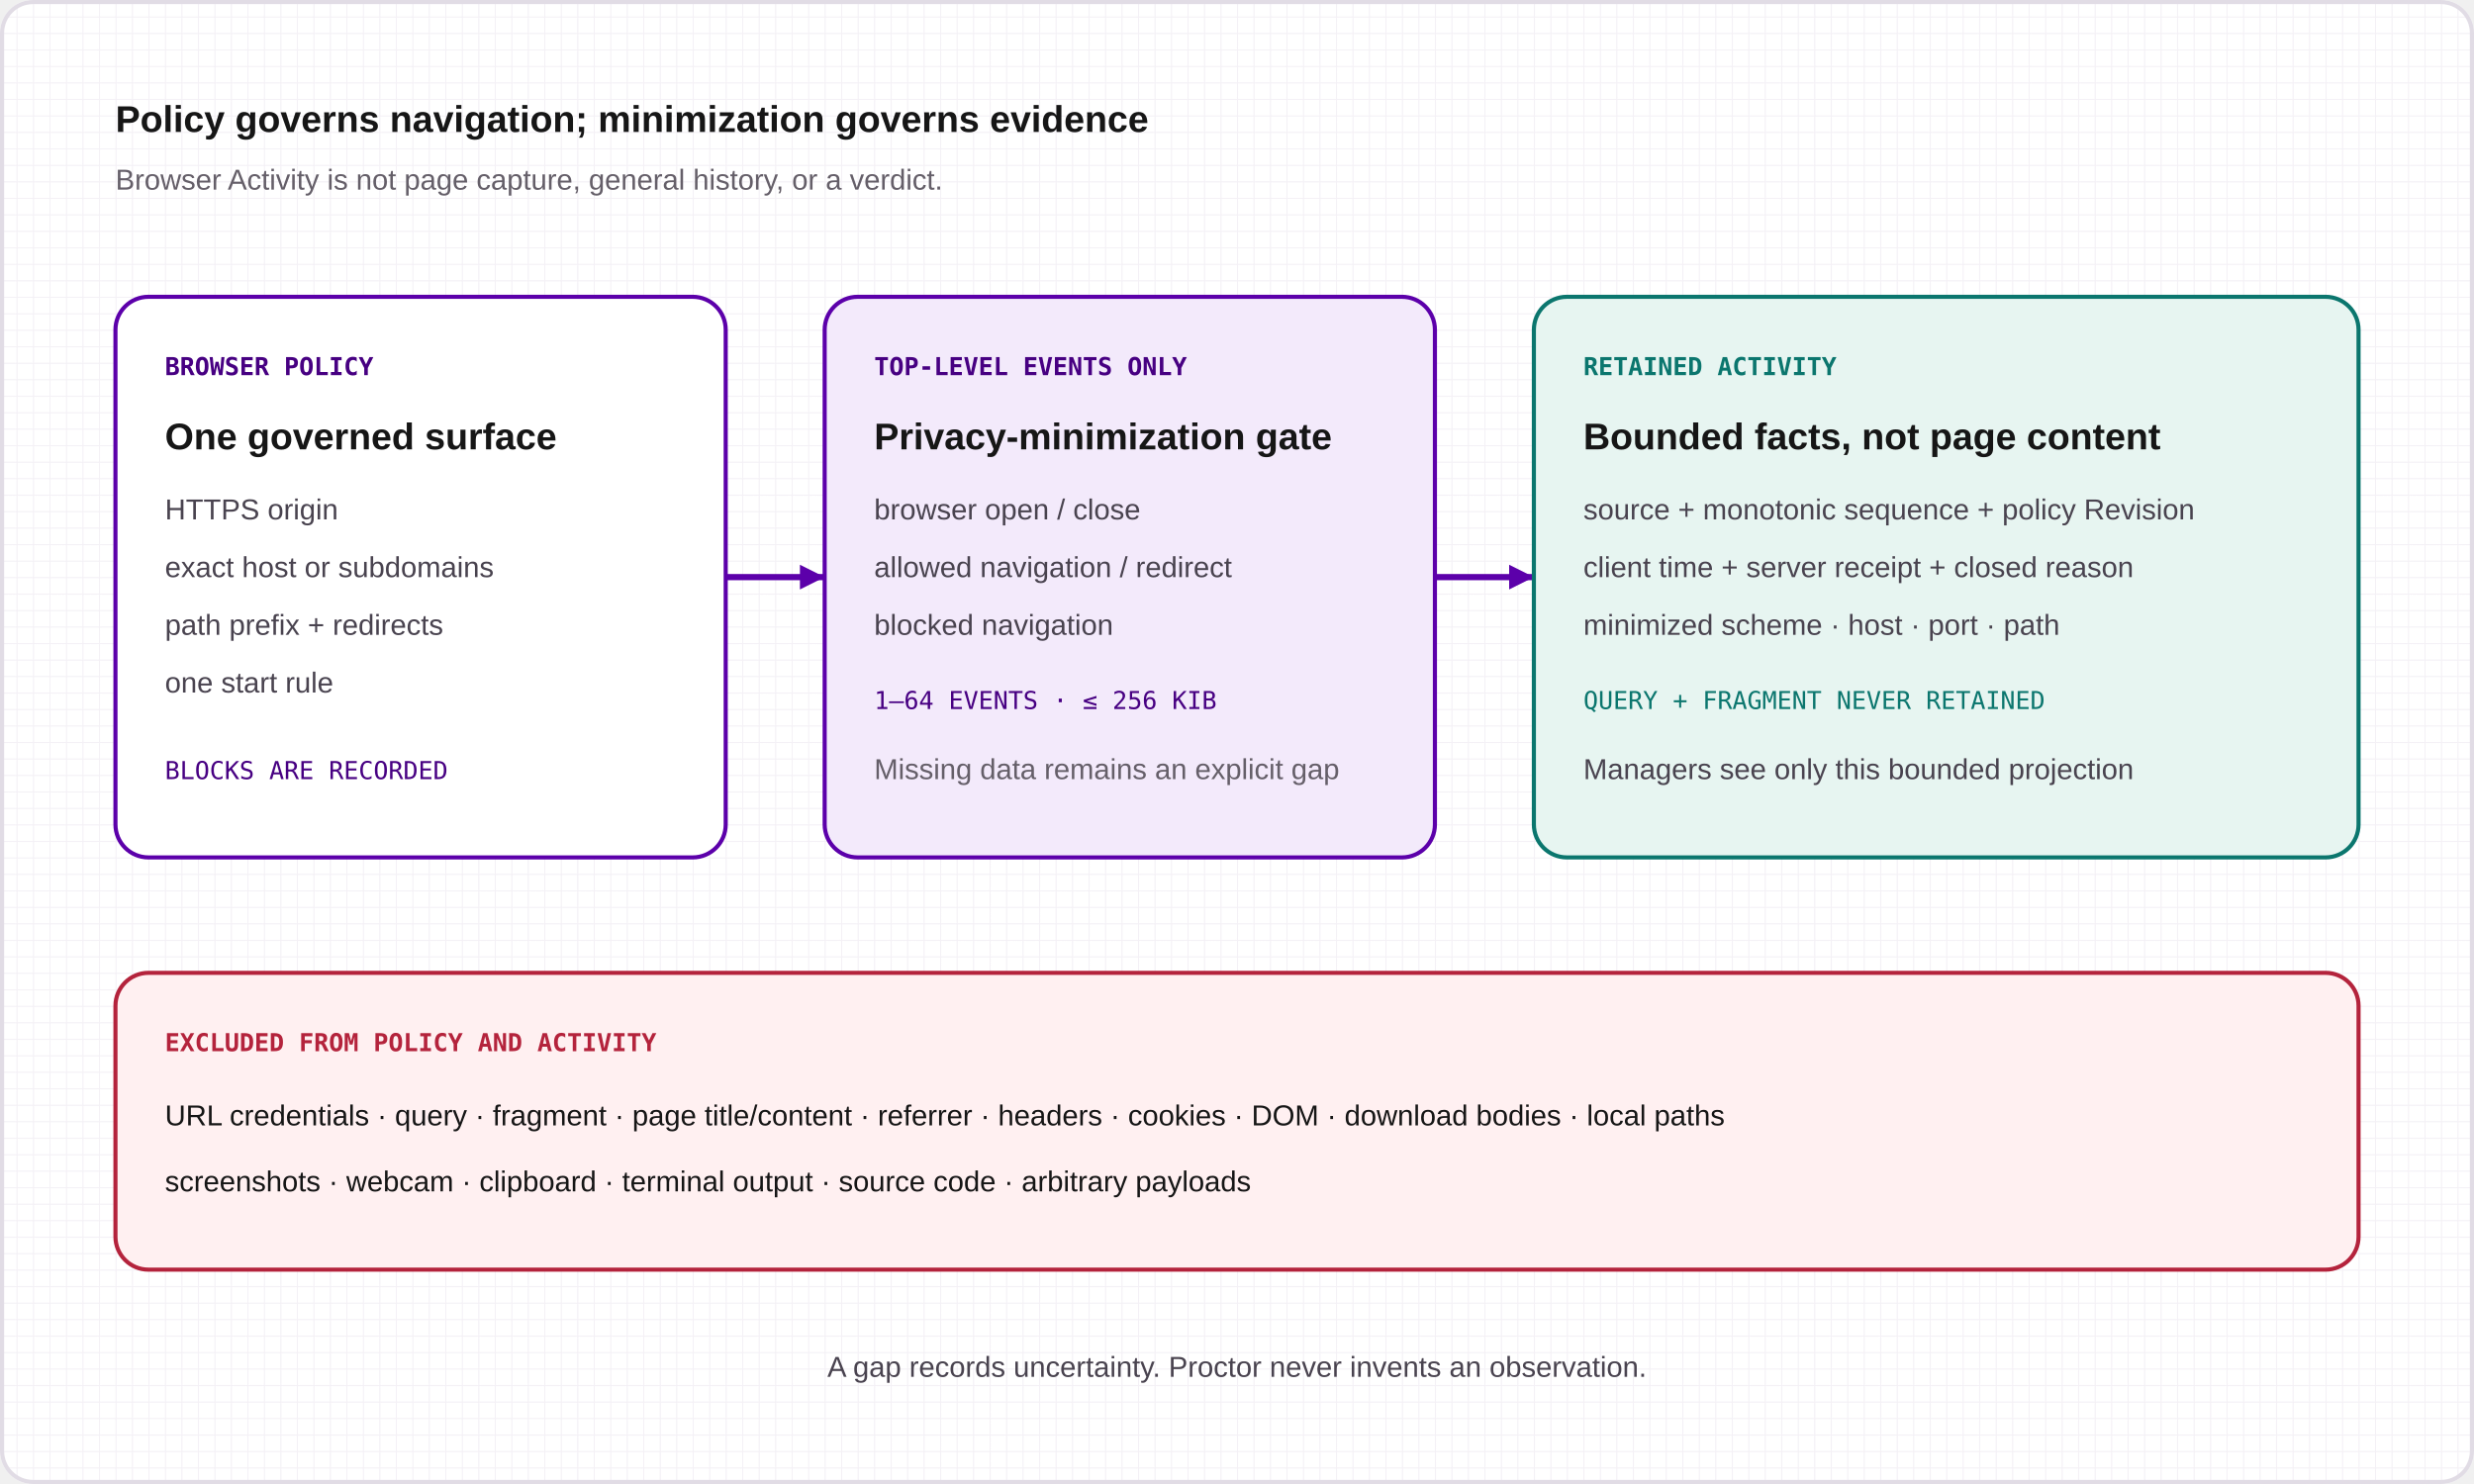
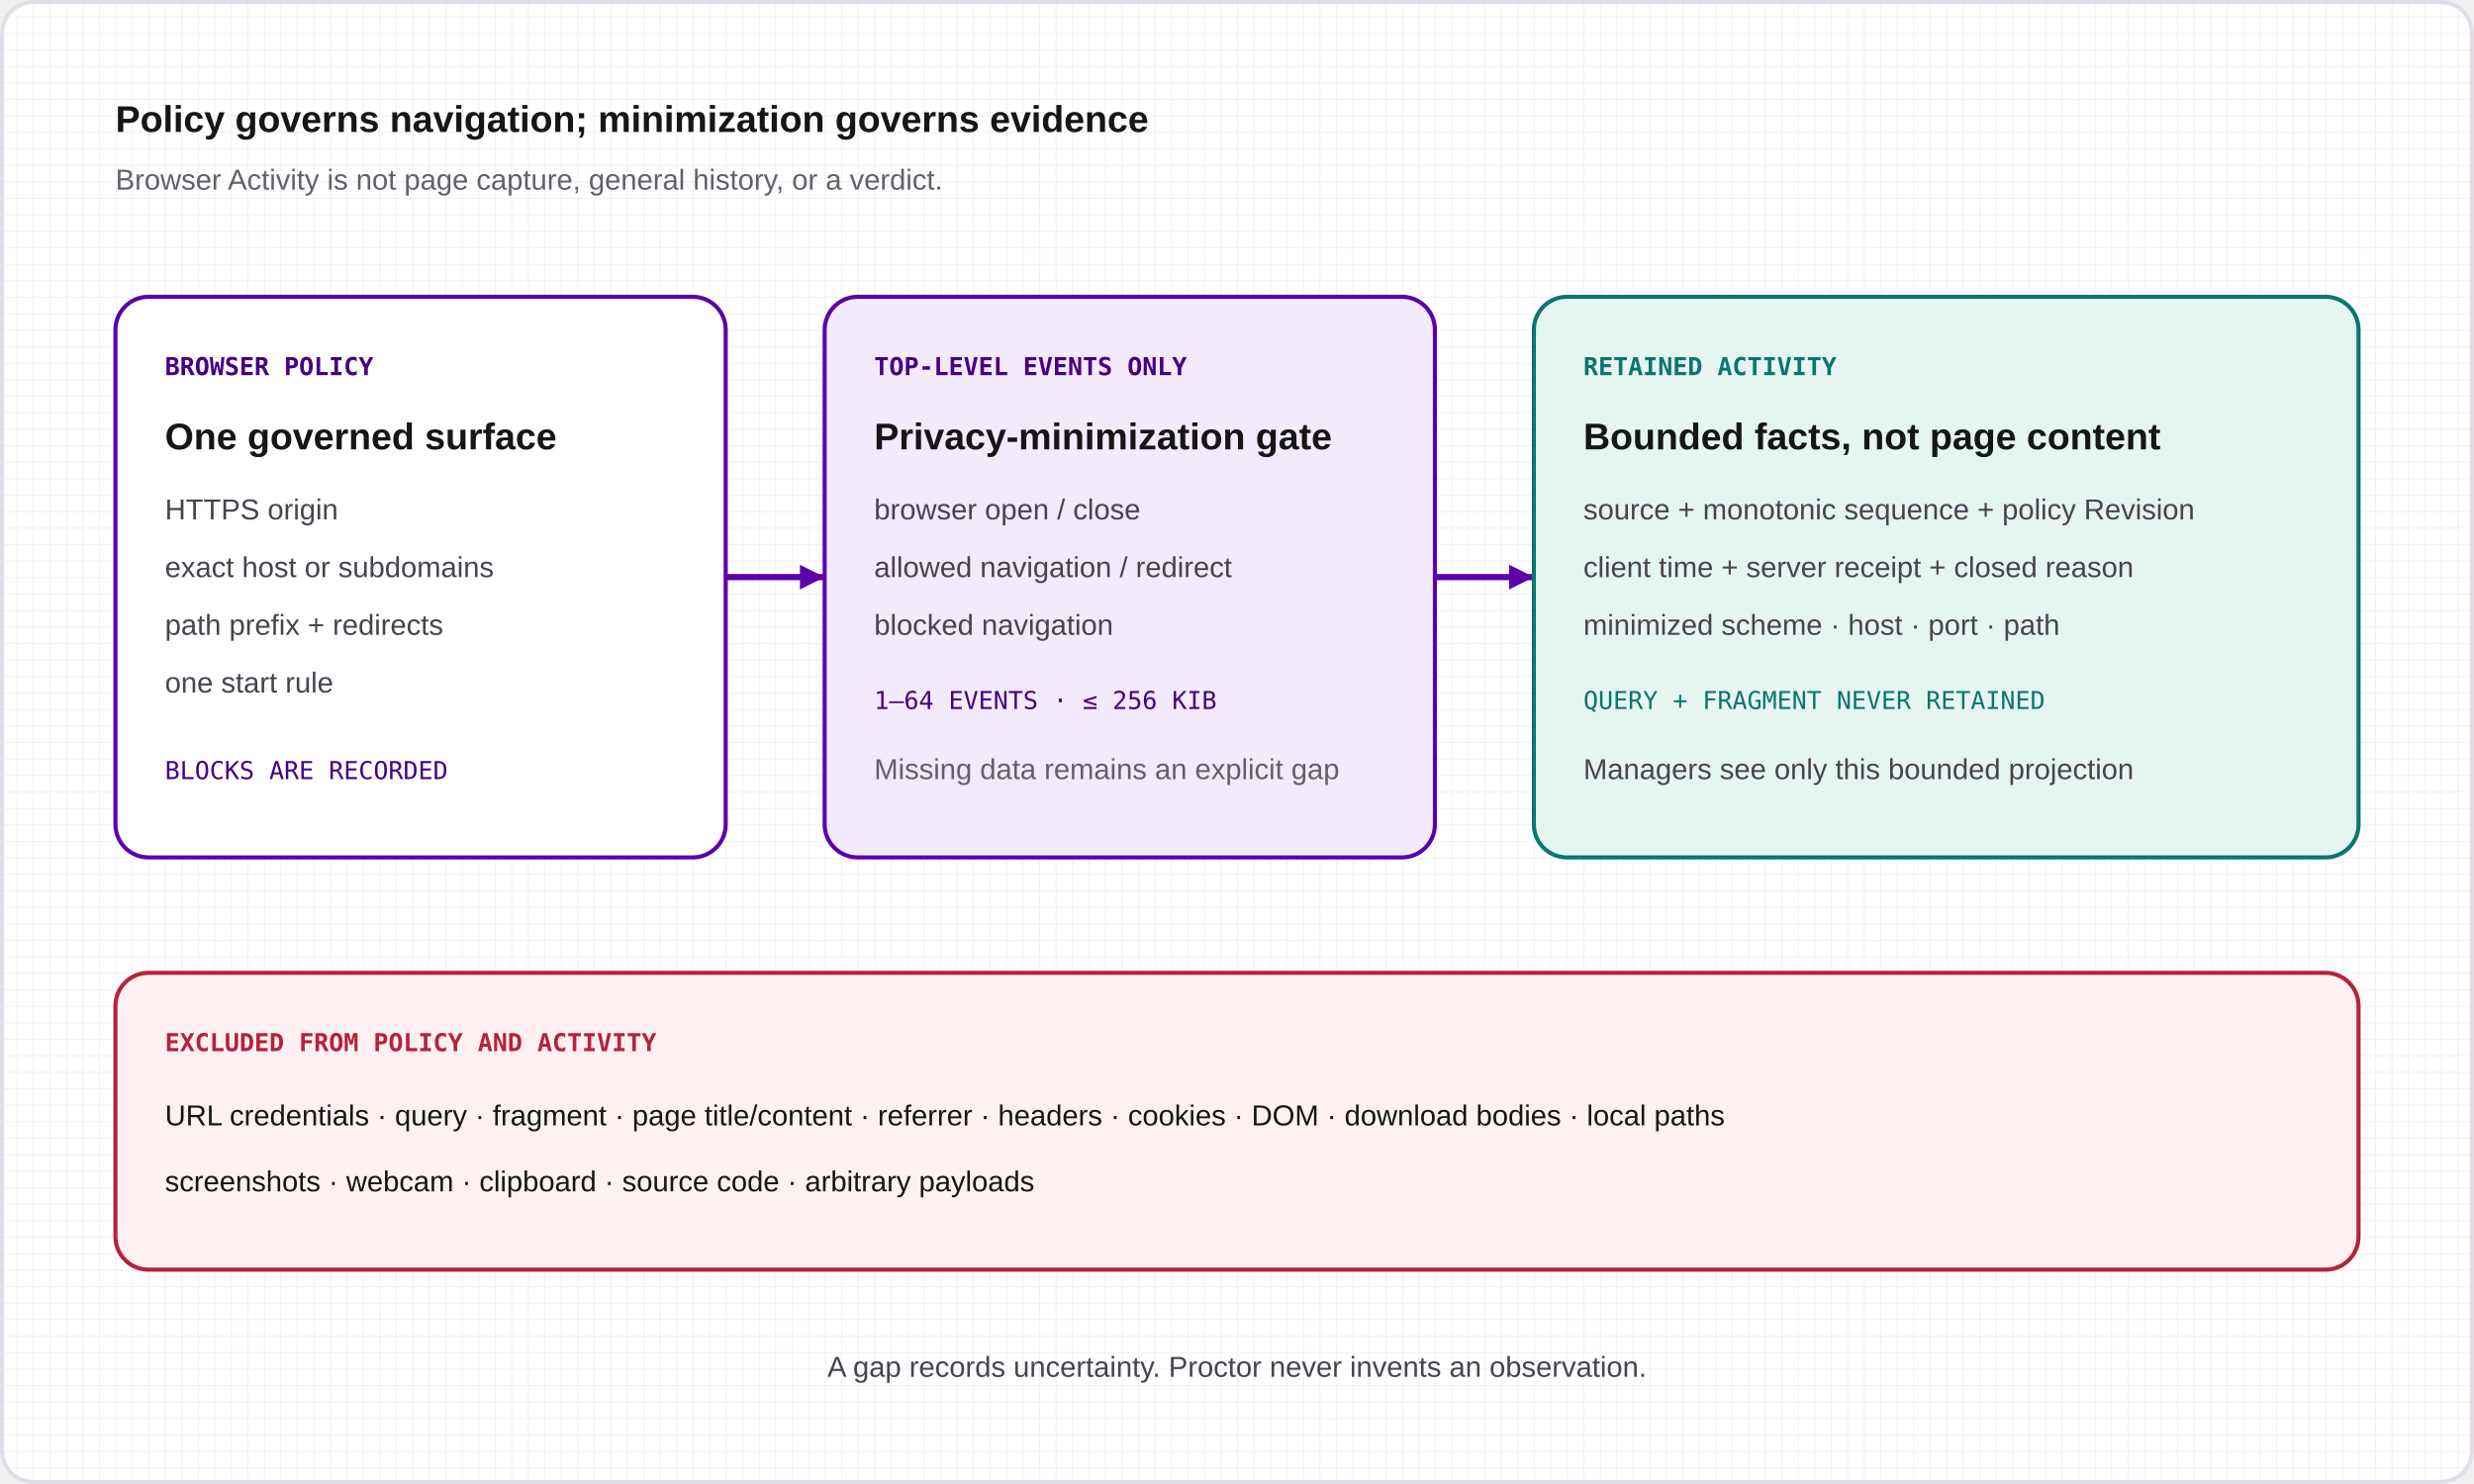
<svg xmlns="http://www.w3.org/2000/svg" width="1200" height="720" viewBox="0 0 1200 720" role="img" aria-labelledby="title description">
  <defs>
    <pattern id="grid" width="8" height="8" patternUnits="userSpaceOnUse">
      <path d="M8 0H0V8" fill="none" stroke="#f4f1f6" stroke-width="1" />
    </pattern>
    <marker id="arrow" viewBox="0 0 12 12" refX="12" refY="6" markerWidth="12" markerHeight="12" orient="auto" markerUnits="userSpaceOnUse">
      <path d="M0 0 12 6 0 12Z" fill="#5c00aa" />
    </marker>
  </defs>
  <rect width="1200" height="720" rx="16" fill="#ffffff" />
  <rect x="1" y="1" width="1198" height="718" rx="15" fill="url(#grid)" stroke="#e1dce5" stroke-width="2" />
  <text x="56" y="64" fill="#161616" font-family="IBM Plex Sans, Segoe UI, Arial, sans-serif" font-size="18" font-weight="600">Policy governs navigation; minimization governs evidence</text>
  <text x="56" y="92" fill="#655f69" font-family="IBM Plex Sans, Segoe UI, Arial, sans-serif" font-size="14">Browser Activity is not page capture, general history, or a verdict.</text>
  <rect x="56" y="144" width="296" height="272" rx="16" fill="#ffffff" stroke="#5c00aa" stroke-width="2" />
  <text x="80" y="182" fill="#470082" font-family="IBM Plex Mono, Consolas, monospace" font-size="12" font-weight="600">BROWSER POLICY</text>
  <text x="80" y="218" fill="#161616" font-family="IBM Plex Sans, Segoe UI, Arial, sans-serif" font-size="18" font-weight="600">One governed surface</text>
  <text x="80" y="252" fill="#49434f" font-family="IBM Plex Sans, Segoe UI, Arial, sans-serif" font-size="14">HTTPS origin</text>
  <text x="80" y="280" fill="#49434f" font-family="IBM Plex Sans, Segoe UI, Arial, sans-serif" font-size="14">exact host or subdomains</text>
  <text x="80" y="308" fill="#49434f" font-family="IBM Plex Sans, Segoe UI, Arial, sans-serif" font-size="14">path prefix + redirects</text>
  <text x="80" y="336" fill="#49434f" font-family="IBM Plex Sans, Segoe UI, Arial, sans-serif" font-size="14">one start rule</text>
  <text x="80" y="378" fill="#470082" font-family="IBM Plex Mono, Consolas, monospace" font-size="12">BLOCKS ARE RECORDED</text>
  <path d="M352 280H400" fill="none" stroke="#5c00aa" stroke-width="3" marker-end="url(#arrow)" />
  <rect x="400" y="144" width="296" height="272" rx="16" fill="#f3eafb" stroke="#5c00aa" stroke-width="2" />
  <text x="424" y="182" fill="#470082" font-family="IBM Plex Mono, Consolas, monospace" font-size="12" font-weight="600">TOP-LEVEL EVENTS ONLY</text>
  <text x="424" y="218" fill="#161616" font-family="IBM Plex Sans, Segoe UI, Arial, sans-serif" font-size="18" font-weight="600">Privacy-minimization gate</text>
  <text x="424" y="252" fill="#49434f" font-family="IBM Plex Sans, Segoe UI, Arial, sans-serif" font-size="14">browser open / close</text>
  <text x="424" y="280" fill="#49434f" font-family="IBM Plex Sans, Segoe UI, Arial, sans-serif" font-size="14">allowed navigation / redirect</text>
  <text x="424" y="308" fill="#49434f" font-family="IBM Plex Sans, Segoe UI, Arial, sans-serif" font-size="14">blocked navigation</text>
  <text x="424" y="344" fill="#470082" font-family="IBM Plex Mono, Consolas, monospace" font-size="12">1–64 EVENTS · ≤ 256 KIB</text>
  <text x="424" y="378" fill="#655f69" font-family="IBM Plex Sans, Segoe UI, Arial, sans-serif" font-size="14">Missing data remains an explicit gap</text>
  <path d="M696 280H744" fill="none" stroke="#5c00aa" stroke-width="3" marker-end="url(#arrow)" />
  <rect x="744" y="144" width="400" height="272" rx="16" fill="#e7f5f1" stroke="#0b766e" stroke-width="2" />
  <text x="768" y="182" fill="#0b766e" font-family="IBM Plex Mono, Consolas, monospace" font-size="12" font-weight="600">RETAINED ACTIVITY</text>
  <text x="768" y="218" fill="#161616" font-family="IBM Plex Sans, Segoe UI, Arial, sans-serif" font-size="18" font-weight="600">Bounded facts, not page content</text>
  <text x="768" y="252" fill="#49434f" font-family="IBM Plex Sans, Segoe UI, Arial, sans-serif" font-size="14">source + monotonic sequence + policy Revision</text>
  <text x="768" y="280" fill="#49434f" font-family="IBM Plex Sans, Segoe UI, Arial, sans-serif" font-size="14">client time + server receipt + closed reason</text>
  <text x="768" y="308" fill="#49434f" font-family="IBM Plex Sans, Segoe UI, Arial, sans-serif" font-size="14">minimized scheme · host · port · path</text>
  <text x="768" y="344" fill="#0b766e" font-family="IBM Plex Mono, Consolas, monospace" font-size="12">QUERY + FRAGMENT NEVER RETAINED</text>
  <text x="768" y="378" fill="#49434f" font-family="IBM Plex Sans, Segoe UI, Arial, sans-serif" font-size="14">Managers see only this bounded projection</text>
  <rect x="56" y="472" width="1088" height="144" rx="16" fill="#fff0f1" stroke="#b4233c" stroke-width="2" />
  <text x="80" y="510" fill="#b4233c" font-family="IBM Plex Mono, Consolas, monospace" font-size="12" font-weight="600">EXCLUDED FROM POLICY AND ACTIVITY</text>
  <text x="80" y="546" fill="#161616" font-family="IBM Plex Sans, Segoe UI, Arial, sans-serif" font-size="14">URL credentials · query · fragment · page title/content · referrer · headers · cookies · DOM · download bodies · local paths</text>
-   <text x="80" y="578" fill="#161616" font-family="IBM Plex Sans, Segoe UI, Arial, sans-serif" font-size="14">screenshots · webcam · clipboard · terminal output · source code · arbitrary payloads</text>
+   <text x="80" y="578" fill="#161616" font-family="IBM Plex Sans, Segoe UI, Arial, sans-serif" font-size="14">screenshots · webcam · clipboard · source code · arbitrary payloads</text>
  <text x="600" y="668" text-anchor="middle" fill="#49434f" font-family="IBM Plex Sans, Segoe UI, Arial, sans-serif" font-size="14">A gap records uncertainty. Proctor never invents an observation.</text>
</svg>
